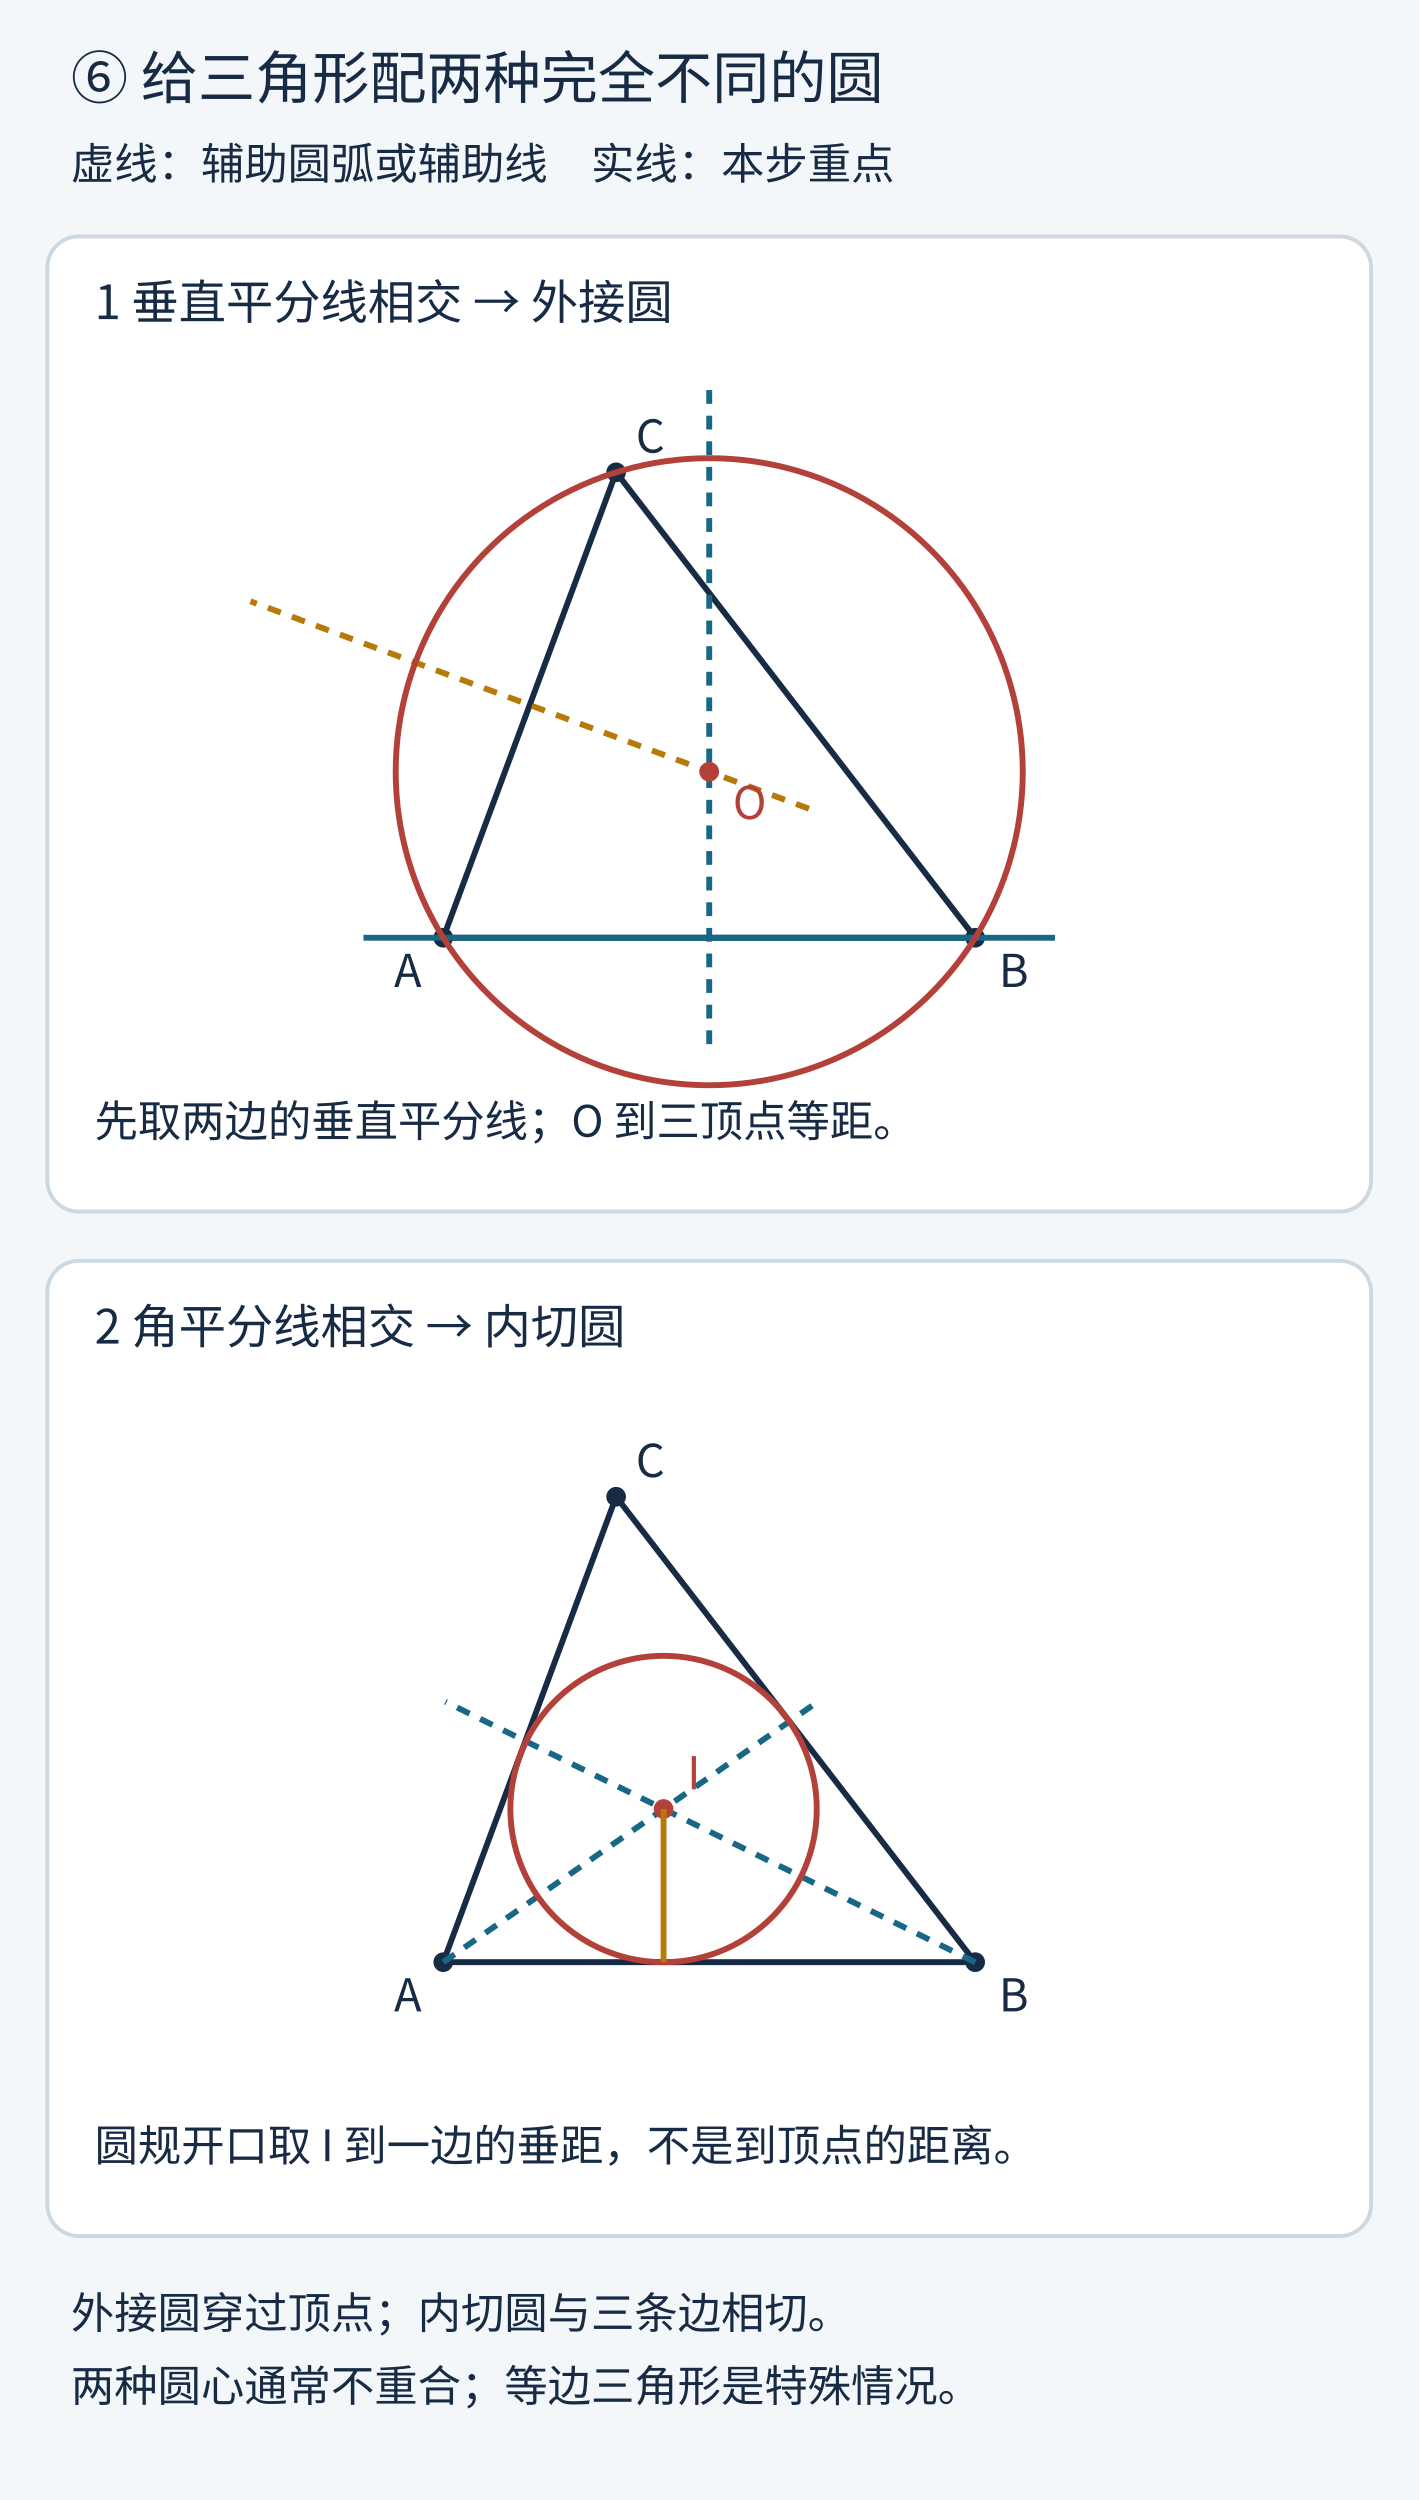
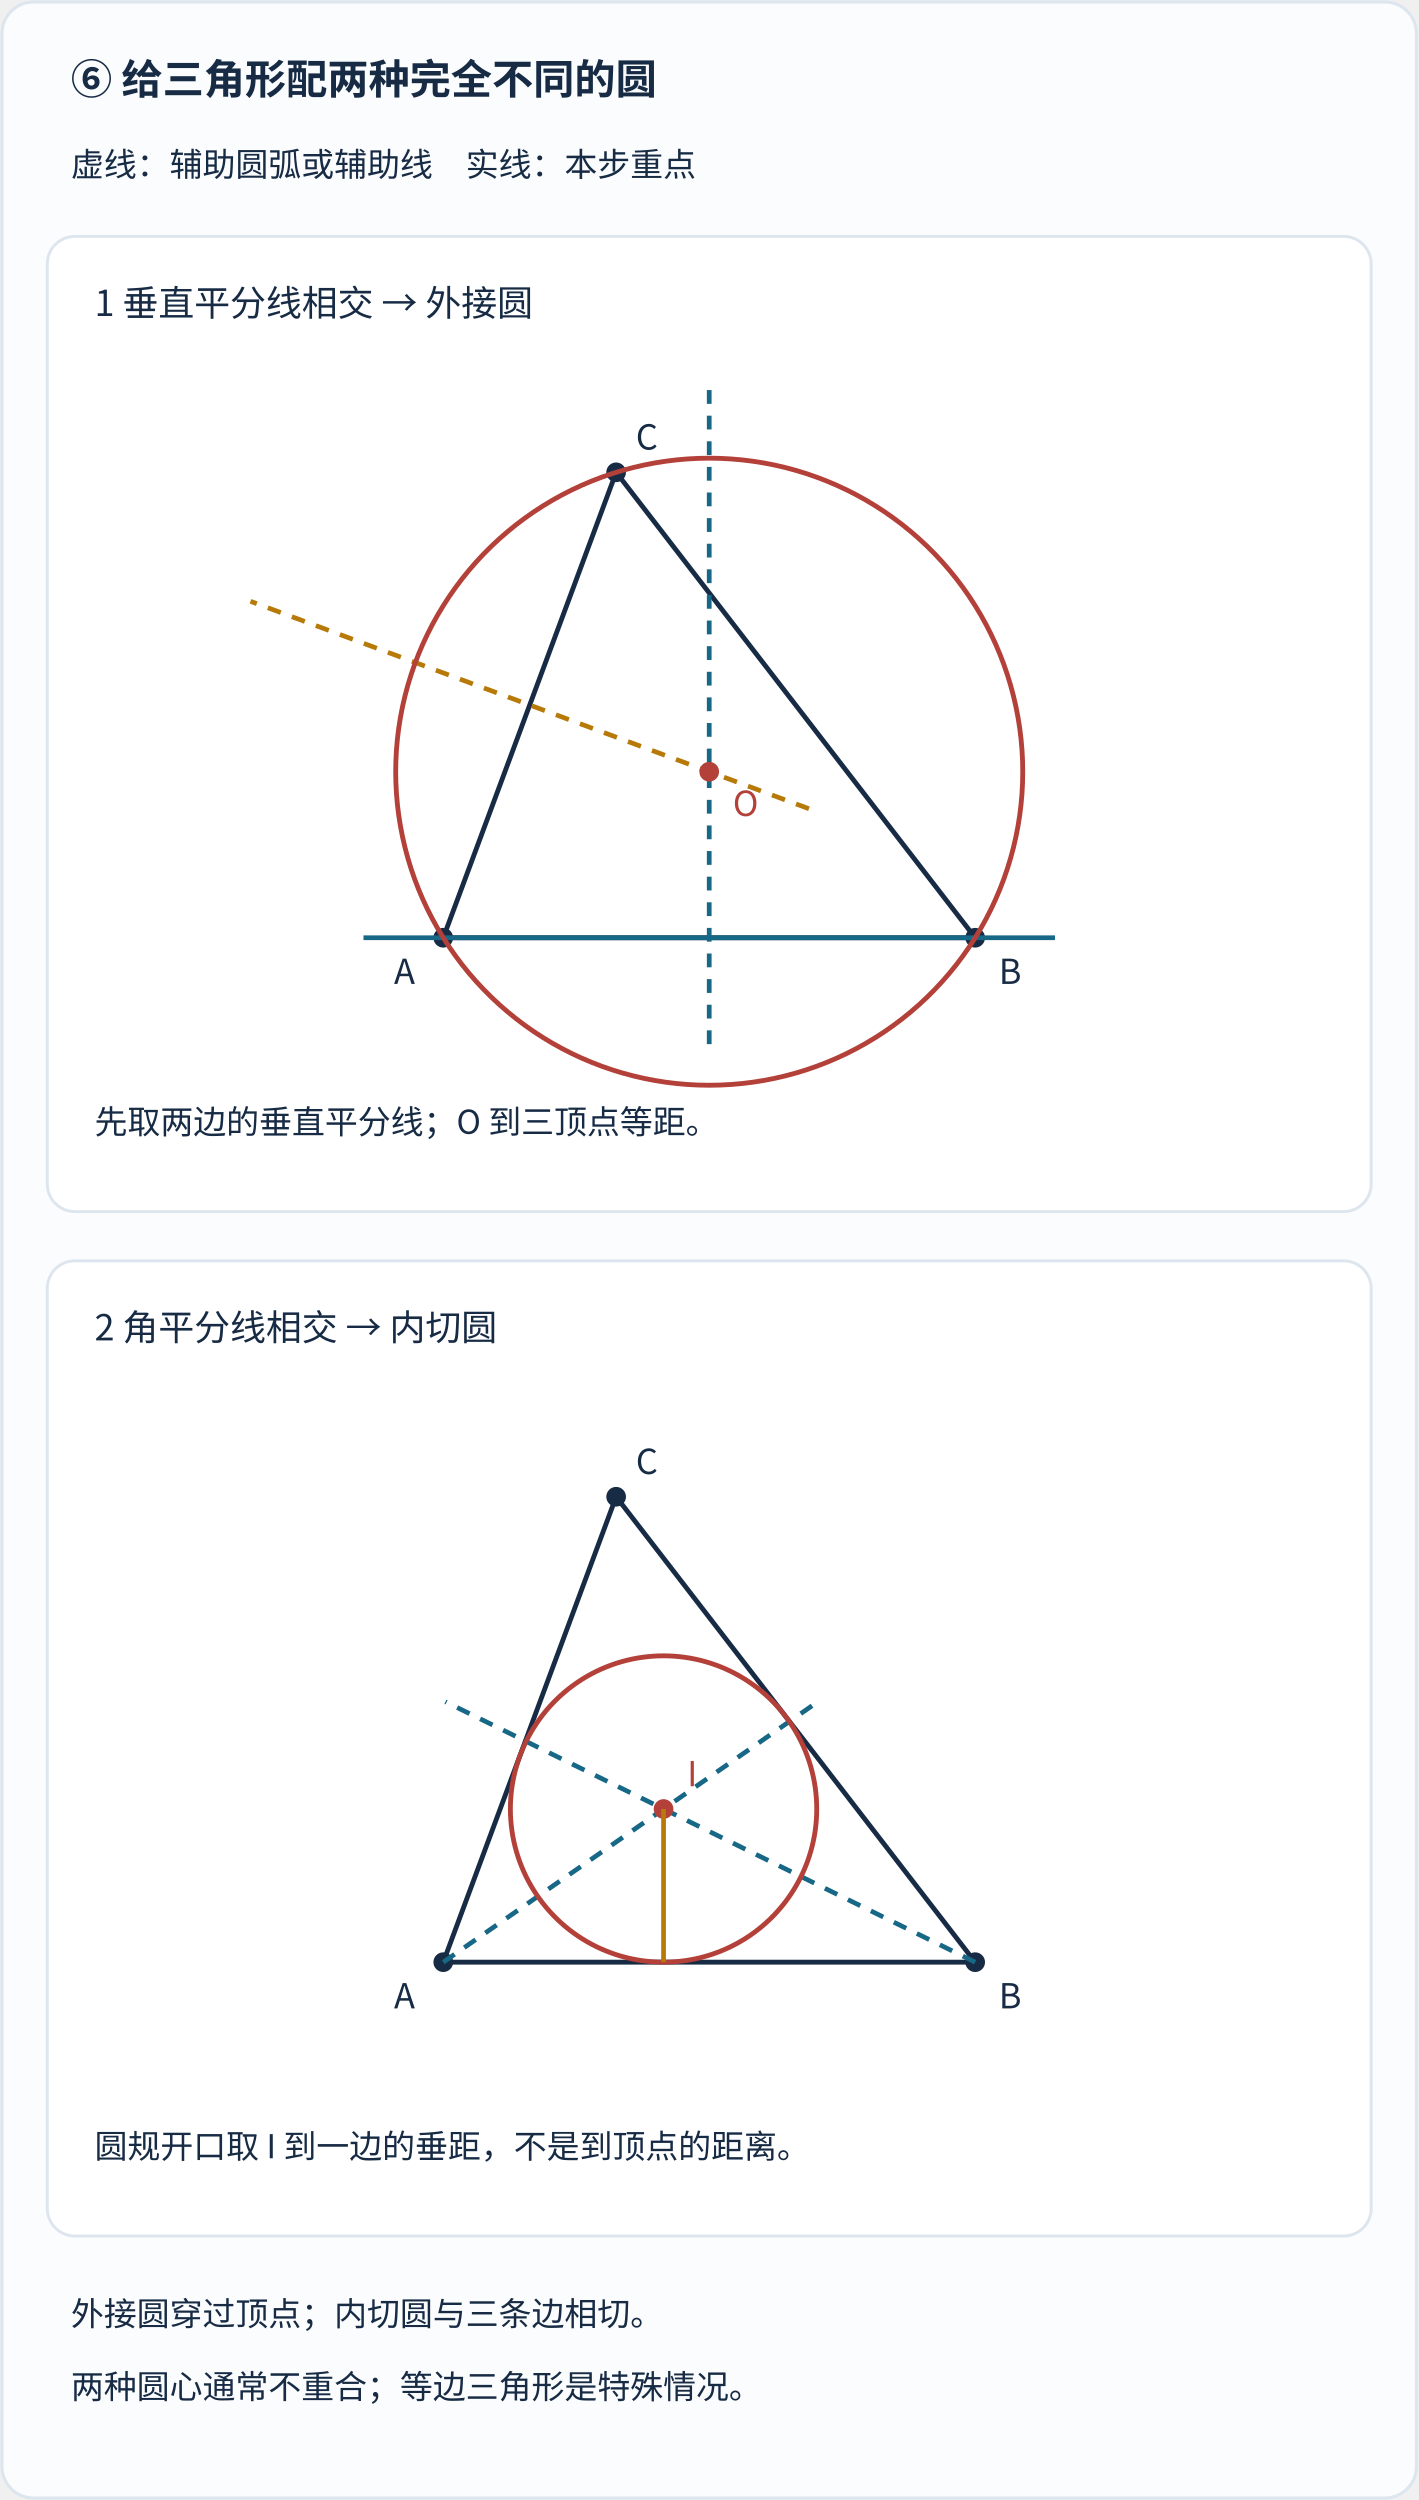
- <svg xmlns="http://www.w3.org/2000/svg" width="720" height="1269" viewBox="0 0 720 1269" role="img" aria-labelledby="title desc" lang="zh-CN">
+ <svg xmlns="http://www.w3.org/2000/svg" width="540" height="951.75" viewBox="0 0 540 951.75" role="img" aria-labelledby="title desc" lang="zh-CN">
  <defs>
    <marker id="arrow" markerWidth="8" markerHeight="8" refX="7" refY="4" orient="auto-start-reverse">
      <path d="M0 0L8 4L0 8Z" fill="context-stroke" />
    </marker>
  </defs>
-   <style>text{font-family:"Microsoft YaHei","Noto Sans CJK SC",sans-serif}</style>
-   <rect width="720" height="1269" fill="#f3f7fa" />
-   <text x="36" y="50" font-size="29" fill="#172b45" text-anchor="start">⑥ 给三角形配两种完全不同的圆</text>
-   <text x="36" y="91" font-size="22" fill="#172b45" text-anchor="start">虚线：辅助圆弧或辅助线　实线：本步重点</text>
-   <rect x="24" y="120" width="672" height="495" rx="16" fill="#fff" stroke="#ccd8e2" stroke-width="2" />
-   <text x="48" y="162" font-size="24" fill="#172b45" text-anchor="start">1  垂直平分线相交 → 外接圆</text>
-   <path d="M225.000,476.000 L495.000,476.000 L312.750,239.750 L225.000,476.000" fill="none" stroke="#172b45" stroke-width="3" />
-   <circle cx="225.000" cy="476.000" r="5" fill="#172b45" />
-   <text x="200" y="501.0" font-size="23" fill="#172b45" text-anchor="start">A</text>
-   <circle cx="495.000" cy="476.000" r="5" fill="#172b45" />
-   <text x="507" y="501.0" font-size="23" fill="#172b45" text-anchor="start">B</text>
-   <circle cx="312.750" cy="239.750" r="5" fill="#172b45" />
-   <text x="322.75" y="229.75" font-size="23" fill="#172b45" text-anchor="start">C</text>
-   <path d="M184.500,476.000 L535.500,476.000" fill="none" stroke="#176786" stroke-width="3" />
-   <path d="M360.000,530.000 L360.000,192.500" fill="none" stroke="#176786" stroke-width="3" stroke-dasharray="7 6" />
-   <path d="M410.625,410.525 L127.125,305.225" fill="none" stroke="#b77a09" stroke-width="3" stroke-dasharray="7 6" />
-   <path d="M519.147,391.721 L519.050,386.167 L518.760,380.620 L518.276,375.086 L517.599,369.572 L516.730,364.086 L515.670,358.633 L514.420,353.220 L512.982,347.854 L511.358,342.542 L509.550,337.290 L507.559,332.104 L505.388,326.990 L503.041,321.956 L500.519,317.006 L497.826,312.148 L494.965,307.386 L491.939,302.727 L488.753,298.177 L485.410,293.741 L481.914,289.423 L478.270,285.231 L474.481,281.168 L470.553,277.240 L466.490,273.452 L462.298,269.807 L457.981,266.312 L453.544,262.969 L448.994,259.782 L444.335,256.757 L439.574,253.896 L434.715,251.203 L429.766,248.681 L424.731,246.333 L419.618,244.163 L414.432,242.172 L409.179,240.363 L403.867,238.739 L398.501,237.301 L393.089,236.052 L387.636,234.992 L382.149,234.123 L376.635,233.446 L371.102,232.962 L365.554,232.671 L360.000,232.574 L354.446,232.671 L348.898,232.962 L343.365,233.446 L337.851,234.123 L332.364,234.992 L326.911,236.052 L321.499,237.301 L316.133,238.739 L310.821,240.363 L305.568,242.172 L300.382,244.163 L295.269,246.333 L290.234,248.681 L285.285,251.203 L280.426,253.896 L275.665,256.757 L271.006,259.782 L266.456,262.969 L262.019,266.312 L257.702,269.807 L253.510,273.452 L249.447,277.240 L245.519,281.168 L241.730,285.231 L238.086,289.423 L234.590,293.741 L231.247,298.177 L228.061,302.727 L225.035,307.386 L222.174,312.148 L219.481,317.006 L216.959,321.956 L214.612,326.990 L212.441,332.104 L210.450,337.290 L208.642,342.542 L207.018,347.854 L205.580,353.220 L204.330,358.633 L203.270,364.086 L202.401,369.572 L201.724,375.086 L201.240,380.620 L200.950,386.167 L200.853,391.721 L200.950,397.276 L201.240,402.823 L201.724,408.357 L202.401,413.870 L203.270,419.357 L204.330,424.810 L205.580,430.223 L207.018,435.588 L208.642,440.901 L210.450,446.153 L212.441,451.339 L214.612,456.452 L216.959,461.487 L219.481,466.437 L222.174,471.295 L225.035,476.057 L228.061,480.715 L231.247,485.266 L234.590,489.702 L238.086,494.019 L241.730,498.212 L245.519,502.274 L249.447,506.202 L253.510,509.991 L257.702,513.635 L262.019,517.131 L266.456,520.474 L271.006,523.661 L275.665,526.686 L280.426,529.547 L285.285,532.240 L290.234,534.762 L295.269,537.110 L300.382,539.280 L305.568,541.271 L310.821,543.080 L316.133,544.704 L321.499,546.141 L326.911,547.391 L332.364,548.451 L337.851,549.320 L343.365,549.997 L348.898,550.481 L354.446,550.772 L360.000,550.869 L365.554,550.772 L371.102,550.481 L376.635,549.997 L382.149,549.320 L387.636,548.451 L393.089,547.391 L398.501,546.141 L403.867,544.704 L409.179,543.080 L414.432,541.271 L419.618,539.280 L424.731,537.110 L429.766,534.762 L434.715,532.240 L439.574,529.547 L444.335,526.686 L448.994,523.661 L453.544,520.474 L457.981,517.131 L462.298,513.635 L466.490,509.991 L470.553,506.202 L474.481,502.274 L478.270,498.212 L481.914,494.019 L485.410,489.702 L488.753,485.266 L491.939,480.715 L494.965,476.057 L497.826,471.295 L500.519,466.437 L503.041,461.487 L505.388,456.452 L507.559,451.339 L509.550,446.153 L511.358,440.901 L512.982,435.588 L514.420,430.223 L515.670,424.810 L516.730,419.357 L517.599,413.870 L518.276,408.357 L518.760,402.823 L519.050,397.276 L519.147,391.721" fill="none" stroke="#b34039" stroke-width="3" />
-   <circle cx="360.000" cy="391.721" r="5" fill="#b34039" />
-   <text x="372" y="415.721" font-size="23" fill="#b34039" text-anchor="start">O</text>
-   <text x="48" y="577" font-size="22" fill="#172b45" text-anchor="start">先取两边的垂直平分线；O 到三顶点等距。</text>
-   <rect x="24" y="640" width="672" height="495" rx="16" fill="#fff" stroke="#ccd8e2" stroke-width="2" />
-   <text x="48" y="682" font-size="24" fill="#172b45" text-anchor="start">2  角平分线相交 → 内切圆</text>
-   <path d="M225.000,996.000 L495.000,996.000 L312.750,759.750 L225.000,996.000" fill="none" stroke="#172b45" stroke-width="3" />
-   <circle cx="225.000" cy="996.000" r="5" fill="#172b45" />
-   <text x="200" y="1021.0" font-size="23" fill="#172b45" text-anchor="start">A</text>
-   <circle cx="495.000" cy="996.000" r="5" fill="#172b45" />
-   <text x="507" y="1021.0" font-size="23" fill="#172b45" text-anchor="start">B</text>
-   <circle cx="312.750" cy="759.750" r="5" fill="#172b45" />
-   <text x="322.75" y="749.75" font-size="23" fill="#172b45" text-anchor="start">C</text>
-   <path d="M225.000,996.000 L415.096,863.822" fill="none" stroke="#176786" stroke-width="3" stroke-dasharray="7 6" />
-   <path d="M495.000,996.000 L226.096,863.822" fill="none" stroke="#176786" stroke-width="3" stroke-dasharray="7 6" />
-   <path d="M414.573,918.248 L414.526,915.535 L414.384,912.824 L414.147,910.121 L413.817,907.427 L413.392,904.747 L412.874,902.083 L412.264,899.438 L411.561,896.817 L410.768,894.221 L409.884,891.655 L408.912,889.122 L407.851,886.624 L406.704,884.164 L405.472,881.746 L404.156,879.372 L402.759,877.046 L401.281,874.770 L399.724,872.547 L398.091,870.379 L396.383,868.270 L394.602,866.222 L392.751,864.237 L390.832,862.318 L388.848,860.467 L386.799,858.687 L384.690,856.979 L382.523,855.345 L380.300,853.789 L378.024,852.311 L375.697,850.913 L373.324,849.597 L370.906,848.365 L368.446,847.218 L365.948,846.158 L363.414,845.185 L360.848,844.302 L358.253,843.508 L355.631,842.806 L352.987,842.195 L350.323,841.677 L347.642,841.253 L344.949,840.922 L342.245,840.686 L339.535,840.543 L336.821,840.496 L334.108,840.543 L331.398,840.686 L328.694,840.922 L326.000,841.253 L323.320,841.677 L320.656,842.195 L318.011,842.806 L315.390,843.508 L312.795,844.302 L310.229,845.185 L307.695,846.158 L305.197,847.218 L302.737,848.365 L300.319,849.597 L297.945,850.913 L295.619,852.311 L293.343,853.789 L291.120,855.345 L288.952,856.979 L286.843,858.687 L284.795,860.467 L282.810,862.318 L280.891,864.237 L279.040,866.222 L277.260,868.270 L275.552,870.379 L273.919,872.547 L272.362,874.770 L270.884,877.046 L269.486,879.372 L268.170,881.746 L266.938,884.164 L265.791,886.624 L264.731,889.122 L263.758,891.655 L262.875,894.221 L262.081,896.817 L261.379,899.438 L260.768,902.083 L260.251,904.747 L259.826,907.427 L259.495,910.121 L259.259,912.824 L259.117,915.535 L259.069,918.248 L259.117,920.962 L259.259,923.672 L259.495,926.375 L259.826,929.069 L260.251,931.750 L260.768,934.414 L261.379,937.058 L262.081,939.679 L262.875,942.275 L263.758,944.841 L264.731,947.374 L265.791,949.873 L266.938,952.332 L268.170,954.750 L269.486,957.124 L270.884,959.450 L272.362,961.726 L273.919,963.950 L275.552,966.117 L277.260,968.226 L279.040,970.274 L280.891,972.259 L282.810,974.178 L284.795,976.029 L286.843,977.810 L288.952,979.517 L291.120,981.151 L293.343,982.707 L295.619,984.185 L297.945,985.583 L300.319,986.899 L302.737,988.131 L305.197,989.278 L307.695,990.338 L310.229,991.311 L312.795,992.195 L315.390,992.988 L318.011,993.690 L320.656,994.301 L323.320,994.819 L326.000,995.243 L328.694,995.574 L331.398,995.811 L334.108,995.953 L336.821,996.000 L339.535,995.953 L342.245,995.811 L344.949,995.574 L347.642,995.243 L350.323,994.819 L352.987,994.301 L355.631,993.690 L358.253,992.988 L360.848,992.195 L363.414,991.311 L365.948,990.338 L368.446,989.278 L370.906,988.131 L373.324,986.899 L375.697,985.583 L378.024,984.185 L380.300,982.707 L382.523,981.151 L384.690,979.517 L386.799,977.810 L388.848,976.029 L390.832,974.178 L392.751,972.259 L394.602,970.274 L396.383,968.226 L398.091,966.117 L399.724,963.950 L401.281,961.726 L402.759,959.450 L404.156,957.124 L405.472,954.750 L406.704,952.332 L407.851,949.873 L408.912,947.374 L409.884,944.841 L410.768,942.275 L411.561,939.679 L412.264,937.058 L412.874,934.414 L413.392,931.750 L413.817,929.069 L414.147,926.375 L414.384,923.672 L414.526,920.962 L414.573,918.248" fill="none" stroke="#b34039" stroke-width="3" />
-   <circle cx="336.821" cy="918.248" r="5" fill="#b34039" />
-   <text x="348.821" y="908.248" font-size="23" fill="#b34039" text-anchor="start">I</text>
-   <path d="M336.821,918.248 L336.821,996.000" fill="none" stroke="#b77a09" stroke-width="3" />
-   <text x="48" y="1097" font-size="22" fill="#172b45" text-anchor="start">圆规开口取 I 到一边的垂距，不是到顶点的距离。</text>
-   <text x="36" y="1182" font-size="22" fill="#172b45" text-anchor="start">外接圆穿过顶点；内切圆与三条边相切。</text>
-   <text x="36" y="1219" font-size="22" fill="#172b45" text-anchor="start">两种圆心通常不重合；等边三角形是特殊情况。</text>
+   <style>text{font-family:"PingFang SC","Hiragino Sans GB","Microsoft YaHei","Noto Sans CJK SC",sans-serif}</style>
+   <rect x="0.75" y="0.75" width="538.5" height="950.25" rx="12" fill="#fbfcfd" stroke="#dde6ee" stroke-width="1.2" />
+   <g transform="scale(0.75)">
+     <text x="36" y="47.73" font-size="20.9" fill="#172b45" text-anchor="start" font-weight="700">⑥ 给三角形配两种完全不同的圆</text>
+     <text x="36" y="89.52" font-size="16.7" fill="#172b45" text-anchor="start">虚线：辅助圆弧或辅助线　实线：本步重点</text>
+     <rect x="24" y="120" width="672" height="495" rx="14" fill="#ffffff" stroke="#dde6ee" stroke-width="1.5" />
+     <text x="48" y="160.39" font-size="18.2" fill="#172b45" text-anchor="start">1  垂直平分线相交 → 外接圆</text>
+     <path d="M225.000,476.000 L495.000,476.000 L312.750,239.750 L225.000,476.000" fill="none" stroke="#172b45" stroke-width="2.46" />
+     <circle cx="225.000" cy="476.000" r="5" fill="#172b45" />
+     <text x="200" y="499.45" font-size="17.5" fill="#172b45" text-anchor="start">A</text>
+     <circle cx="495.000" cy="476.000" r="5" fill="#172b45" />
+     <text x="507" y="499.45" font-size="17.5" fill="#172b45" text-anchor="start">B</text>
+     <circle cx="312.750" cy="239.750" r="5" fill="#172b45" />
+     <text x="322.75" y="228.20" font-size="17.5" fill="#172b45" text-anchor="start">C</text>
+     <path d="M184.500,476.000 L535.500,476.000" fill="none" stroke="#176786" stroke-width="2.4" />
+     <path d="M360.000,530.000 L360.000,192.500" fill="none" stroke="#176786" stroke-width="2.4" stroke-dasharray="7 6" />
+     <path d="M410.625,410.525 L127.125,305.225" fill="none" stroke="#b77a09" stroke-width="2.4" stroke-dasharray="7 6" />
+     <path d="M519.147,391.721 L519.050,386.167 L518.760,380.620 L518.276,375.086 L517.599,369.572 L516.730,364.086 L515.670,358.633 L514.420,353.220 L512.982,347.854 L511.358,342.542 L509.550,337.290 L507.559,332.104 L505.388,326.990 L503.041,321.956 L500.519,317.006 L497.826,312.148 L494.965,307.386 L491.939,302.727 L488.753,298.177 L485.410,293.741 L481.914,289.423 L478.270,285.231 L474.481,281.168 L470.553,277.240 L466.490,273.452 L462.298,269.807 L457.981,266.312 L453.544,262.969 L448.994,259.782 L444.335,256.757 L439.574,253.896 L434.715,251.203 L429.766,248.681 L424.731,246.333 L419.618,244.163 L414.432,242.172 L409.179,240.363 L403.867,238.739 L398.501,237.301 L393.089,236.052 L387.636,234.992 L382.149,234.123 L376.635,233.446 L371.102,232.962 L365.554,232.671 L360.000,232.574 L354.446,232.671 L348.898,232.962 L343.365,233.446 L337.851,234.123 L332.364,234.992 L326.911,236.052 L321.499,237.301 L316.133,238.739 L310.821,240.363 L305.568,242.172 L300.382,244.163 L295.269,246.333 L290.234,248.681 L285.285,251.203 L280.426,253.896 L275.665,256.757 L271.006,259.782 L266.456,262.969 L262.019,266.312 L257.702,269.807 L253.510,273.452 L249.447,277.240 L245.519,281.168 L241.730,285.231 L238.086,289.423 L234.590,293.741 L231.247,298.177 L228.061,302.727 L225.035,307.386 L222.174,312.148 L219.481,317.006 L216.959,321.956 L214.612,326.990 L212.441,332.104 L210.450,337.290 L208.642,342.542 L207.018,347.854 L205.580,353.220 L204.330,358.633 L203.270,364.086 L202.401,369.572 L201.724,375.086 L201.240,380.620 L200.950,386.167 L200.853,391.721 L200.950,397.276 L201.240,402.823 L201.724,408.357 L202.401,413.870 L203.270,419.357 L204.330,424.810 L205.580,430.223 L207.018,435.588 L208.642,440.901 L210.450,446.153 L212.441,451.339 L214.612,456.452 L216.959,461.487 L219.481,466.437 L222.174,471.295 L225.035,476.057 L228.061,480.715 L231.247,485.266 L234.590,489.702 L238.086,494.019 L241.730,498.212 L245.519,502.274 L249.447,506.202 L253.510,509.991 L257.702,513.635 L262.019,517.131 L266.456,520.474 L271.006,523.661 L275.665,526.686 L280.426,529.547 L285.285,532.240 L290.234,534.762 L295.269,537.110 L300.382,539.280 L305.568,541.271 L310.821,543.080 L316.133,544.704 L321.499,546.141 L326.911,547.391 L332.364,548.451 L337.851,549.320 L343.365,549.997 L348.898,550.481 L354.446,550.772 L360.000,550.869 L365.554,550.772 L371.102,550.481 L376.635,549.997 L382.149,549.320 L387.636,548.451 L393.089,547.391 L398.501,546.141 L403.867,544.704 L409.179,543.080 L414.432,541.271 L419.618,539.280 L424.731,537.110 L429.766,534.762 L434.715,532.240 L439.574,529.547 L444.335,526.686 L448.994,523.661 L453.544,520.474 L457.981,517.131 L462.298,513.635 L466.490,509.991 L470.553,506.202 L474.481,502.274 L478.270,498.212 L481.914,494.019 L485.410,489.702 L488.753,485.266 L491.939,480.715 L494.965,476.057 L497.826,471.295 L500.519,466.437 L503.041,461.487 L505.388,456.452 L507.559,451.339 L509.550,446.153 L511.358,440.901 L512.982,435.588 L514.420,430.223 L515.670,424.810 L516.730,419.357 L517.599,413.870 L518.276,408.357 L518.760,402.823 L519.050,397.276 L519.147,391.721" fill="none" stroke="#b34039" stroke-width="2.46" />
+     <circle cx="360.000" cy="391.721" r="5" fill="#b34039" />
+     <text x="372" y="414.18" font-size="17.5" fill="#b34039" text-anchor="start">O</text>
+     <text x="48" y="575.52" font-size="16.7" fill="#172b45" text-anchor="start">先取两边的垂直平分线；O 到三顶点等距。</text>
+     <rect x="24" y="640" width="672" height="495" rx="14" fill="#ffffff" stroke="#dde6ee" stroke-width="1.5" />
+     <text x="48" y="680.39" font-size="18.2" fill="#172b45" text-anchor="start">2  角平分线相交 → 内切圆</text>
+     <path d="M225.000,996.000 L495.000,996.000 L312.750,759.750 L225.000,996.000" fill="none" stroke="#172b45" stroke-width="2.46" />
+     <circle cx="225.000" cy="996.000" r="5" fill="#172b45" />
+     <text x="200" y="1019.45" font-size="17.5" fill="#172b45" text-anchor="start">A</text>
+     <circle cx="495.000" cy="996.000" r="5" fill="#172b45" />
+     <text x="507" y="1019.45" font-size="17.5" fill="#172b45" text-anchor="start">B</text>
+     <circle cx="312.750" cy="759.750" r="5" fill="#172b45" />
+     <text x="322.75" y="748.20" font-size="17.5" fill="#172b45" text-anchor="start">C</text>
+     <path d="M225.000,996.000 L415.096,863.822" fill="none" stroke="#176786" stroke-width="2.4" stroke-dasharray="7 6" />
+     <path d="M495.000,996.000 L226.096,863.822" fill="none" stroke="#176786" stroke-width="2.4" stroke-dasharray="7 6" />
+     <path d="M414.573,918.248 L414.526,915.535 L414.384,912.824 L414.147,910.121 L413.817,907.427 L413.392,904.747 L412.874,902.083 L412.264,899.438 L411.561,896.817 L410.768,894.221 L409.884,891.655 L408.912,889.122 L407.851,886.624 L406.704,884.164 L405.472,881.746 L404.156,879.372 L402.759,877.046 L401.281,874.770 L399.724,872.547 L398.091,870.379 L396.383,868.270 L394.602,866.222 L392.751,864.237 L390.832,862.318 L388.848,860.467 L386.799,858.687 L384.690,856.979 L382.523,855.345 L380.300,853.789 L378.024,852.311 L375.697,850.913 L373.324,849.597 L370.906,848.365 L368.446,847.218 L365.948,846.158 L363.414,845.185 L360.848,844.302 L358.253,843.508 L355.631,842.806 L352.987,842.195 L350.323,841.677 L347.642,841.253 L344.949,840.922 L342.245,840.686 L339.535,840.543 L336.821,840.496 L334.108,840.543 L331.398,840.686 L328.694,840.922 L326.000,841.253 L323.320,841.677 L320.656,842.195 L318.011,842.806 L315.390,843.508 L312.795,844.302 L310.229,845.185 L307.695,846.158 L305.197,847.218 L302.737,848.365 L300.319,849.597 L297.945,850.913 L295.619,852.311 L293.343,853.789 L291.120,855.345 L288.952,856.979 L286.843,858.687 L284.795,860.467 L282.810,862.318 L280.891,864.237 L279.040,866.222 L277.260,868.270 L275.552,870.379 L273.919,872.547 L272.362,874.770 L270.884,877.046 L269.486,879.372 L268.170,881.746 L266.938,884.164 L265.791,886.624 L264.731,889.122 L263.758,891.655 L262.875,894.221 L262.081,896.817 L261.379,899.438 L260.768,902.083 L260.251,904.747 L259.826,907.427 L259.495,910.121 L259.259,912.824 L259.117,915.535 L259.069,918.248 L259.117,920.962 L259.259,923.672 L259.495,926.375 L259.826,929.069 L260.251,931.750 L260.768,934.414 L261.379,937.058 L262.081,939.679 L262.875,942.275 L263.758,944.841 L264.731,947.374 L265.791,949.873 L266.938,952.332 L268.170,954.750 L269.486,957.124 L270.884,959.450 L272.362,961.726 L273.919,963.950 L275.552,966.117 L277.260,968.226 L279.040,970.274 L280.891,972.259 L282.810,974.178 L284.795,976.029 L286.843,977.810 L288.952,979.517 L291.120,981.151 L293.343,982.707 L295.619,984.185 L297.945,985.583 L300.319,986.899 L302.737,988.131 L305.197,989.278 L307.695,990.338 L310.229,991.311 L312.795,992.195 L315.390,992.988 L318.011,993.690 L320.656,994.301 L323.320,994.819 L326.000,995.243 L328.694,995.574 L331.398,995.811 L334.108,995.953 L336.821,996.000 L339.535,995.953 L342.245,995.811 L344.949,995.574 L347.642,995.243 L350.323,994.819 L352.987,994.301 L355.631,993.690 L358.253,992.988 L360.848,992.195 L363.414,991.311 L365.948,990.338 L368.446,989.278 L370.906,988.131 L373.324,986.899 L375.697,985.583 L378.024,984.185 L380.300,982.707 L382.523,981.151 L384.690,979.517 L386.799,977.810 L388.848,976.029 L390.832,974.178 L392.751,972.259 L394.602,970.274 L396.383,968.226 L398.091,966.117 L399.724,963.950 L401.281,961.726 L402.759,959.450 L404.156,957.124 L405.472,954.750 L406.704,952.332 L407.851,949.873 L408.912,947.374 L409.884,944.841 L410.768,942.275 L411.561,939.679 L412.264,937.058 L412.874,934.414 L413.392,931.750 L413.817,929.069 L414.147,926.375 L414.384,923.672 L414.526,920.962 L414.573,918.248" fill="none" stroke="#b34039" stroke-width="2.46" />
+     <circle cx="336.821" cy="918.248" r="5" fill="#b34039" />
+     <text x="348.821" y="906.70" font-size="17.5" fill="#b34039" text-anchor="start">I</text>
+     <path d="M336.821,918.248 L336.821,996.000" fill="none" stroke="#b77a09" stroke-width="2.4" />
+     <text x="48" y="1095.52" font-size="16.7" fill="#172b45" text-anchor="start">圆规开口取 I 到一边的垂距，不是到顶点的距离。</text>
+     <text x="36" y="1180.52" font-size="16.7" fill="#172b45" text-anchor="start">外接圆穿过顶点；内切圆与三条边相切。</text>
+     <text x="36" y="1217.52" font-size="16.7" fill="#172b45" text-anchor="start">两种圆心通常不重合；等边三角形是特殊情况。</text>
+   </g>
</svg>
